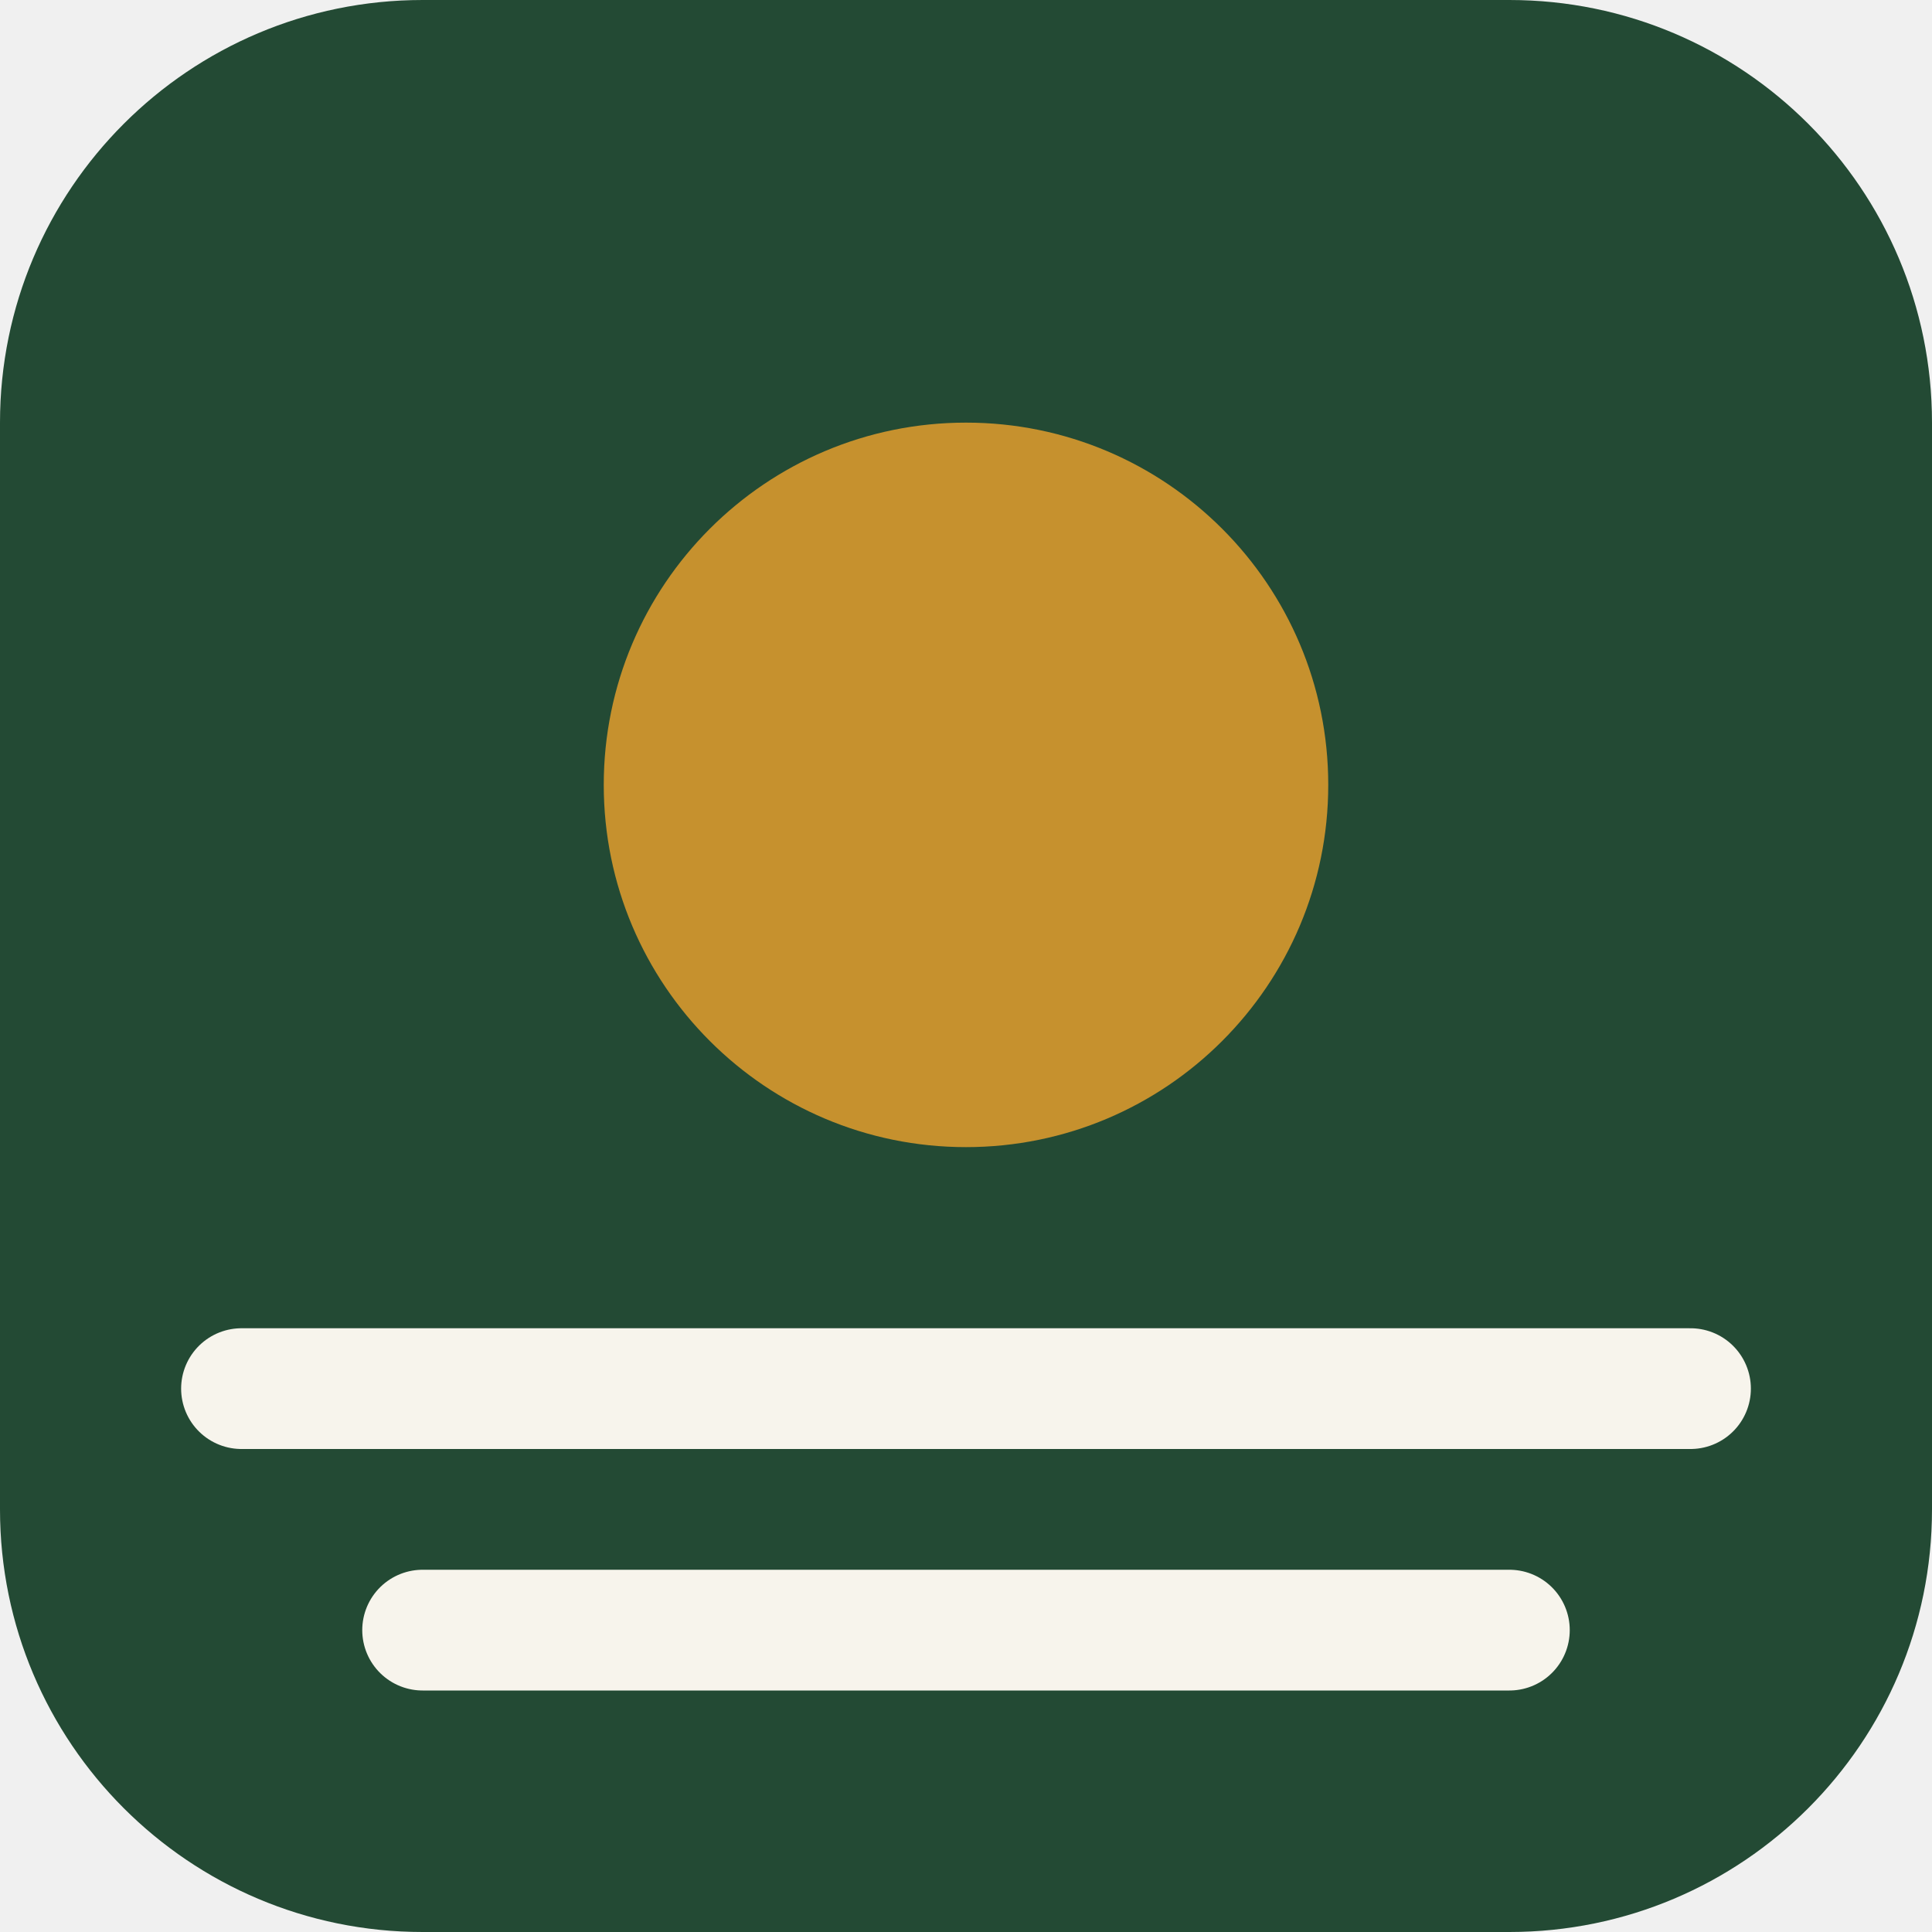
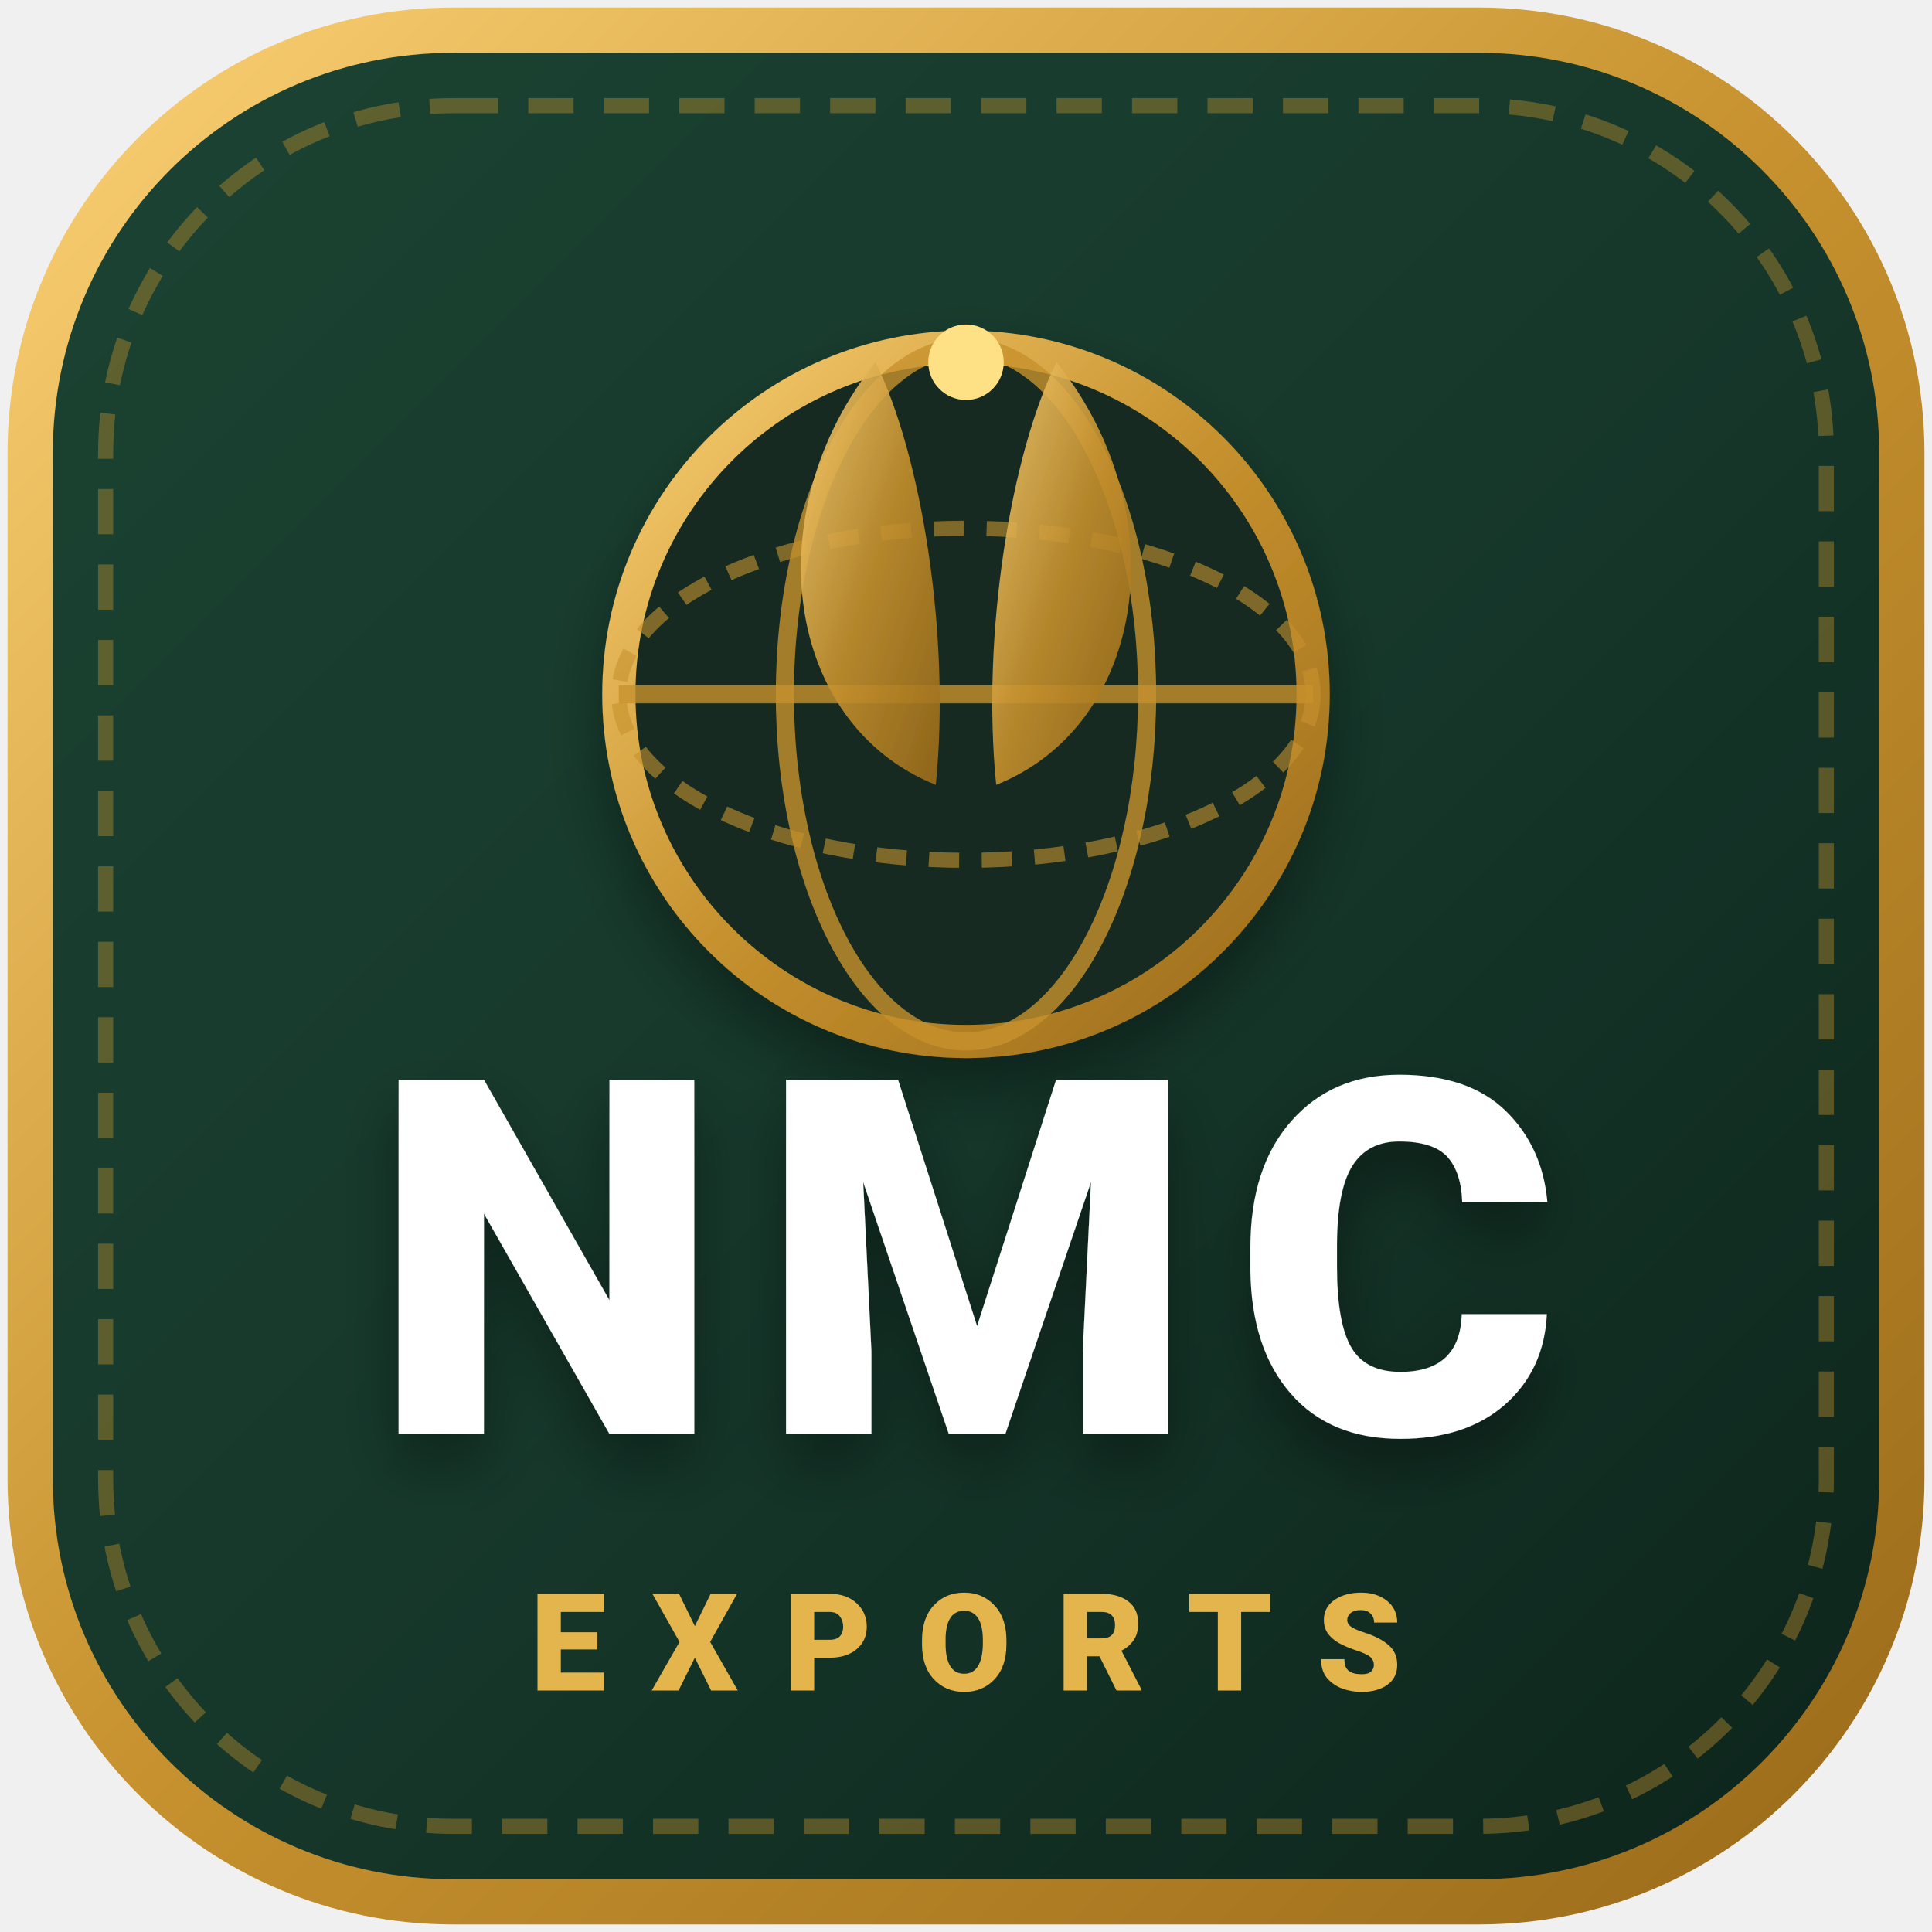
- <svg xmlns="http://www.w3.org/2000/svg" viewBox="0 0 32 32">
-   <rect width="32" height="32" rx="7" fill="#234A34" />
-   <circle cx="16" cy="13" r="6" fill="#C6912E" />
-   <path d="M4 23h24M7 27h18" stroke="#F7F4EC" stroke-width="2" stroke-linecap="round" />
+ <svg xmlns="http://www.w3.org/2000/svg" viewBox="0 0 128 128" width="100%" height="100%">
+   <defs>
+     <linearGradient id="bgGrad" x1="0%" y1="0%" x2="100%" y2="100%">
+       <stop offset="0%" stop-color="#1b4332" />
+       <stop offset="50%" stop-color="#16382b" />
+       <stop offset="100%" stop-color="#0d241b" />
+     </linearGradient>
+     <linearGradient id="goldGrad" x1="0%" y1="0%" x2="100%" y2="100%">
+       <stop offset="0%" stop-color="#FAD074" />
+       <stop offset="50%" stop-color="#C6912E" />
+       <stop offset="100%" stop-color="#9A6B1A" />
+     </linearGradient>
+     <filter id="glow" x="-20%" y="-20%" width="140%" height="140%">
+       <feDropShadow dx="0" dy="2" stdDeviation="2" flood-color="#000" flood-opacity="0.35" />
+     </filter>
+   </defs>
+   <rect x="2" y="2" width="124" height="124" rx="28" fill="url(#bgGrad)" stroke="url(#goldGrad)" stroke-width="3" />
+   <rect x="7" y="7" width="114" height="114" rx="23" fill="none" stroke="#C6912E" stroke-width="1" stroke-opacity="0.4" stroke-dasharray="3 2" />
+   <g transform="translate(64, 46)" filter="url(#glow)">
+     <circle cx="0" cy="0" r="23" fill="#122c22" stroke="url(#goldGrad)" stroke-width="2.2" />
+     <ellipse cx="0" cy="0" rx="12" ry="23" fill="none" stroke="#C6912E" stroke-width="1.2" stroke-opacity="0.8" />
+     <line x1="-23" y1="0" x2="23" y2="0" stroke="#C6912E" stroke-width="1.2" stroke-opacity="0.8" />
+     <ellipse cx="0" cy="0" rx="23" ry="11" fill="none" stroke="#C6912E" stroke-width="1" stroke-opacity="0.6" stroke-dasharray="2 1.5" />
+     <path d="M-6 -22 C-14 -12 -12 2 -2 6 C-1 -4 -3 -16 -6 -22 Z" fill="url(#goldGrad)" opacity="0.9" />
+     <path d="M6 -22 C14 -12 12 2 2 6 C1 -4 3 -16 6 -22 Z" fill="url(#goldGrad)" opacity="0.9" />
+     <circle cx="0" cy="-22" r="2.5" fill="#FFE185" />
+   </g>
+   <text x="64" y="95" text-anchor="middle" font-family="system-ui, -apple-system, 'Segoe UI', Roboto, 'Outfit', 'Inter', 'Arial Black', sans-serif" font-weight="900" font-size="33" letter-spacing="2.5" fill="#FFFFFF" filter="url(#glow)">NMC</text>
+   <text x="64" y="112" text-anchor="middle" font-family="system-ui, -apple-system, 'Segoe UI', Roboto, 'Outfit', 'Inter', sans-serif" font-weight="800" font-size="9" letter-spacing="3" fill="#E4B54C">EXPORTS</text>
</svg>
